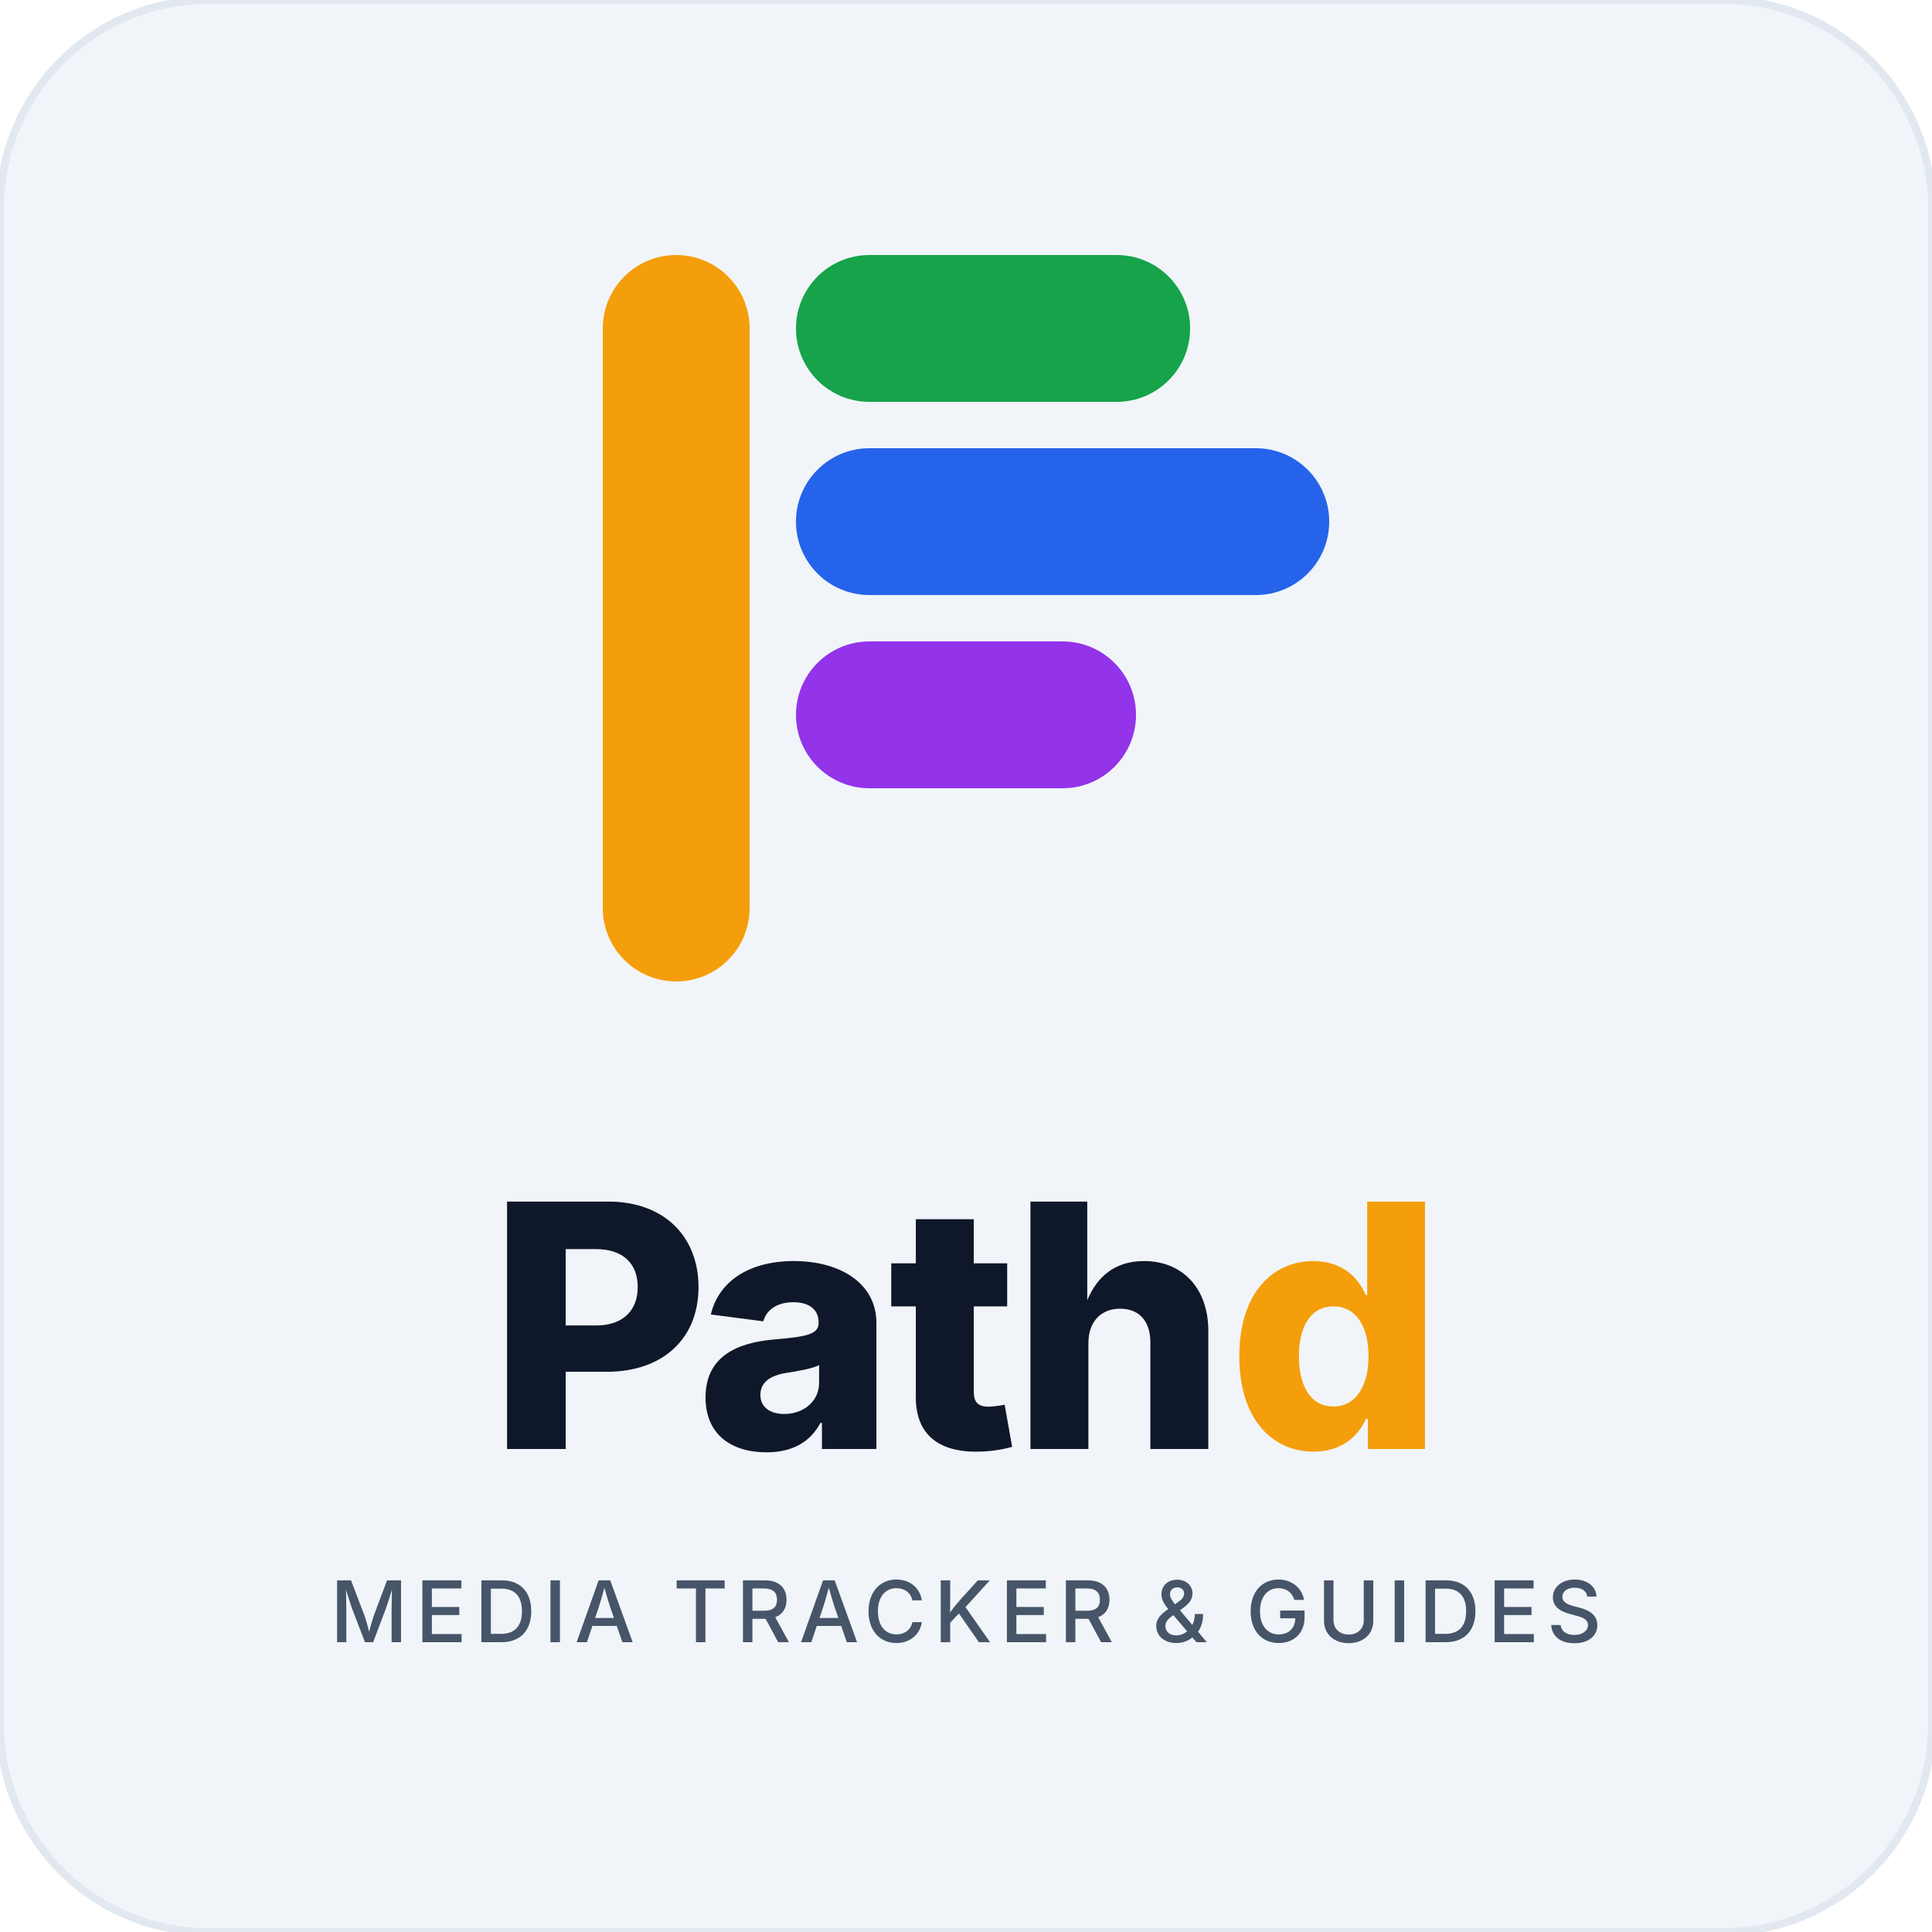
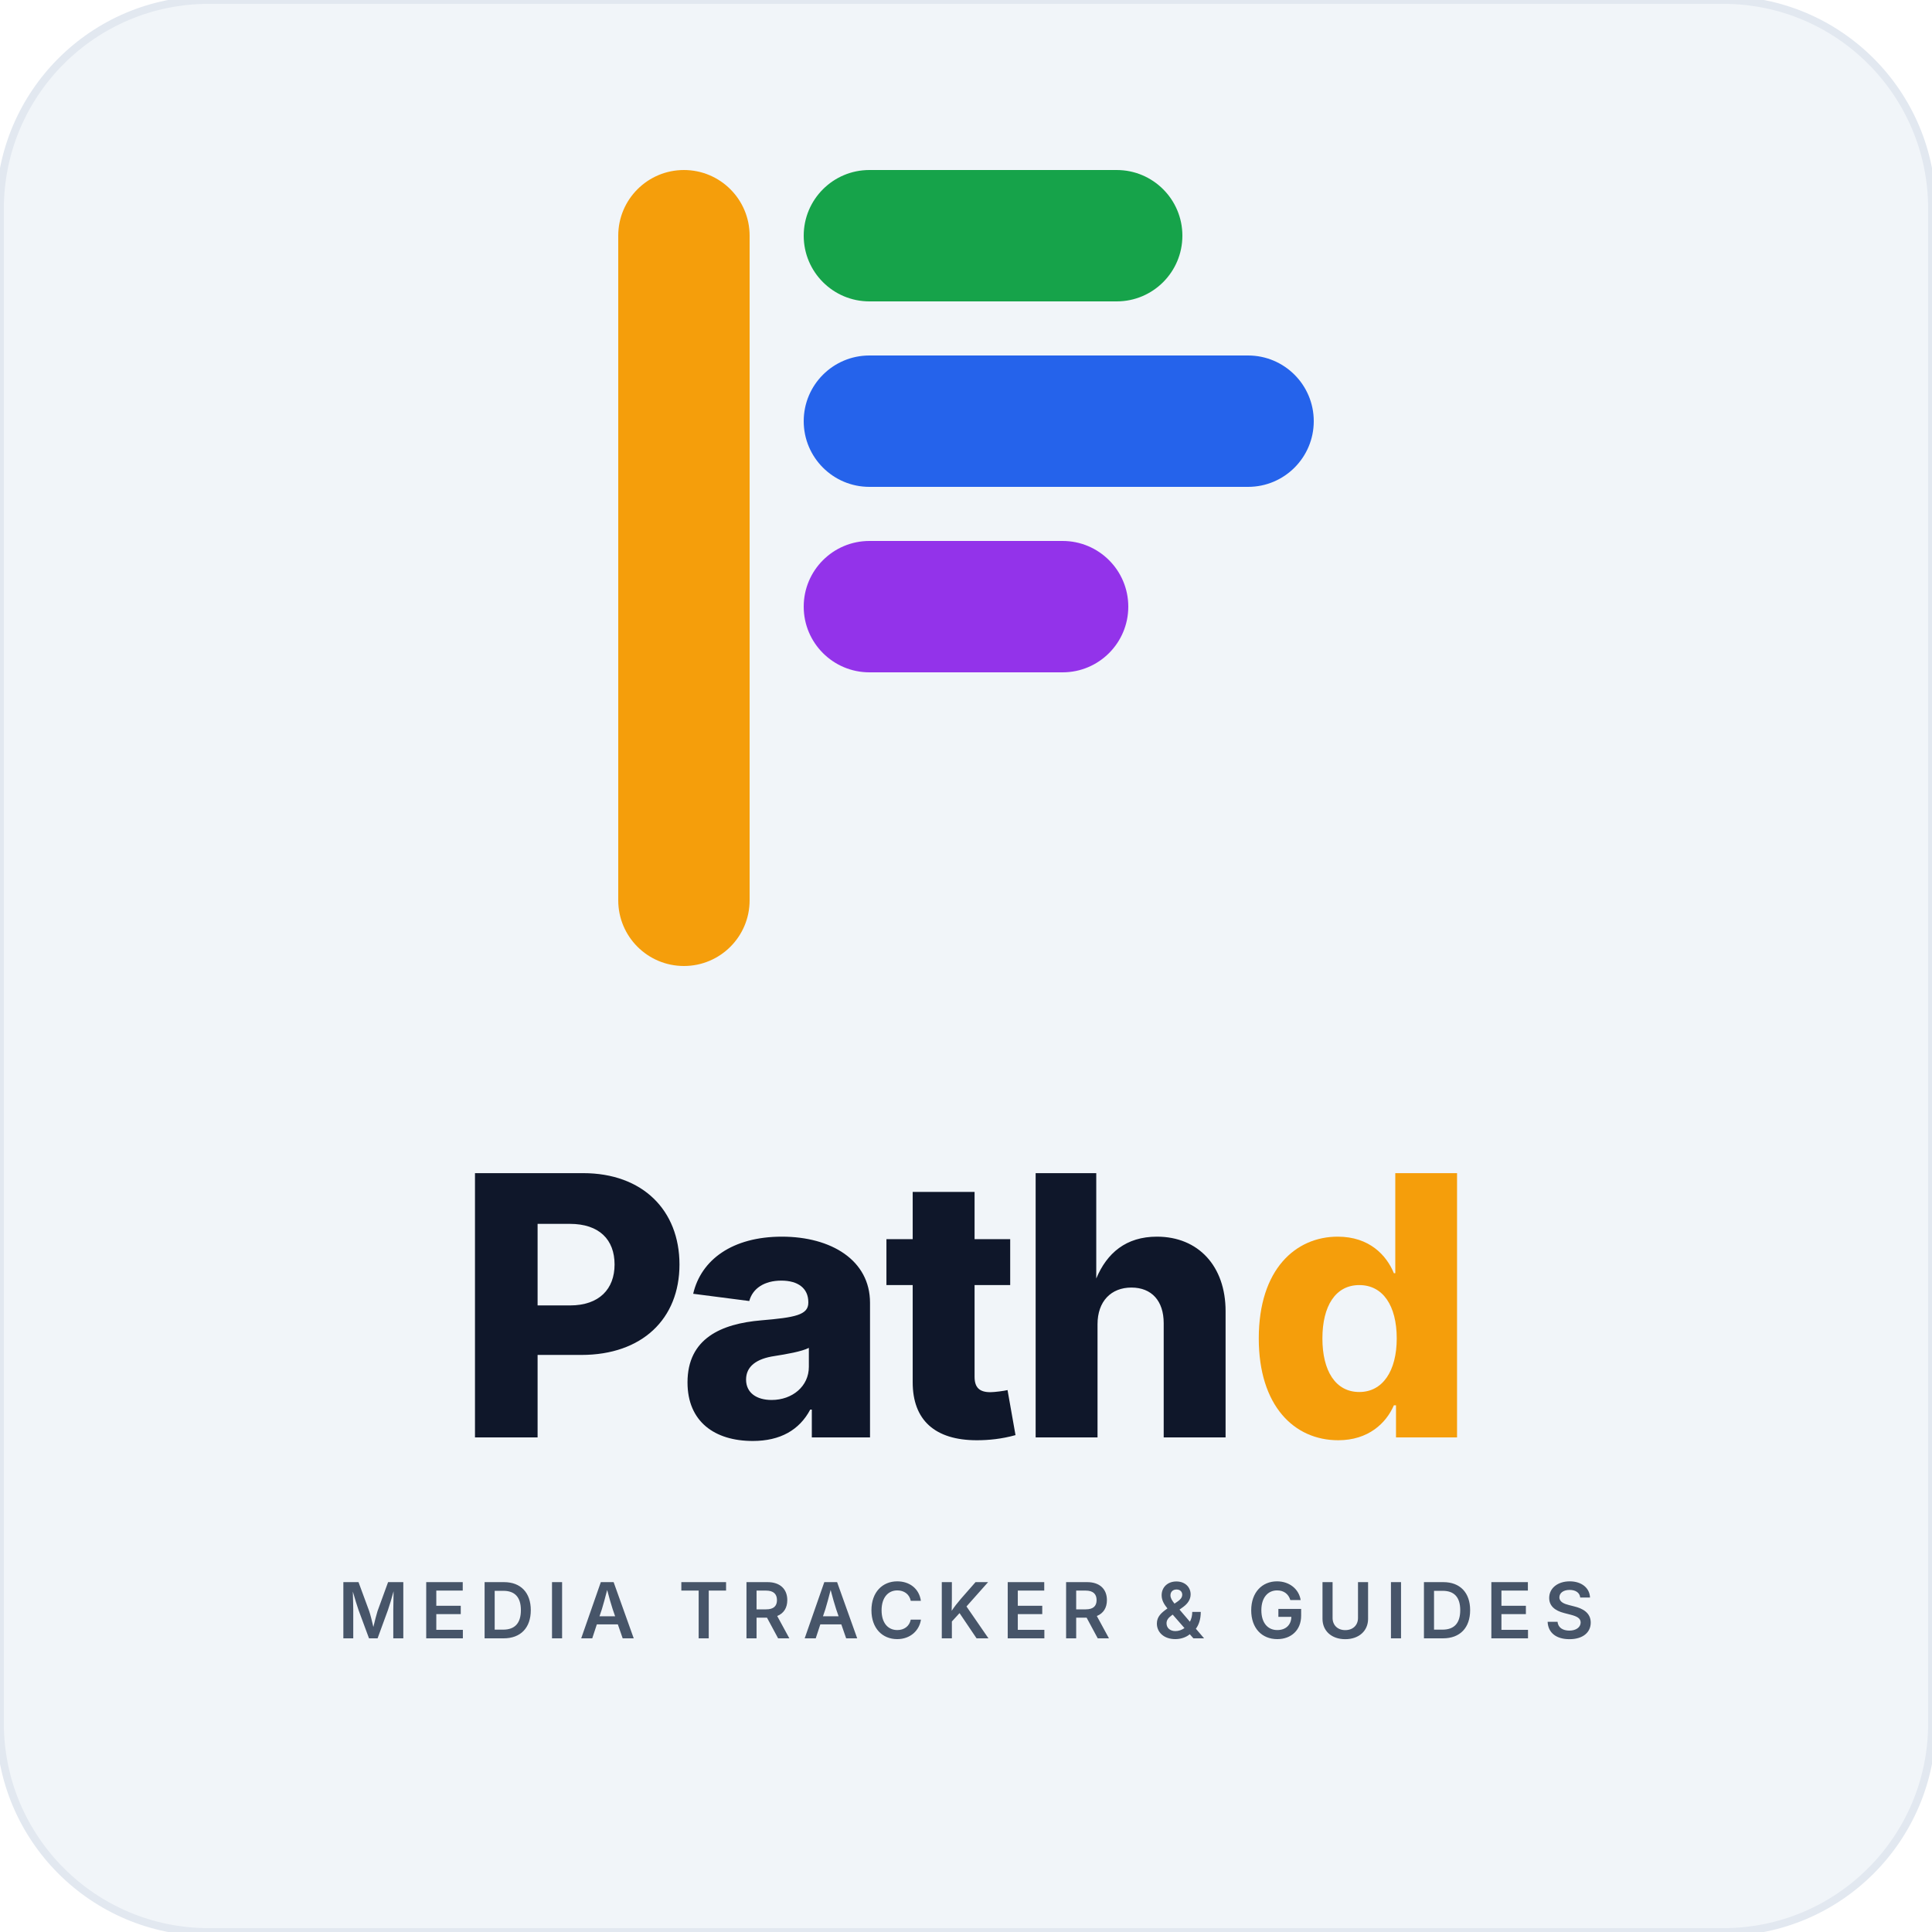
<svg xmlns="http://www.w3.org/2000/svg" viewBox="0 0 500 500" width="100%" height="100%" fill="none">
  <rect width="500" height="500" rx="54" fill="#f1f5f9" stroke="#e2e8f0" stroke-width="2" />
-   <g transform="translate(150, 60)">
-     <rect x="6" y="6" width="38" height="188" rx="19" fill="#f59e0b" />
-     <rect x="56" y="6" width="102" height="38" rx="19" fill="#16a34a" />
-     <rect x="56" y="56" width="138" height="38" rx="19" fill="#2563eb" />
-     <rect x="56" y="106" width="88" height="38" rx="19" fill="#9333ea" />
+   <g transform="translate(160, 44)">
+     <rect x="0" y="0" width="34" height="206" rx="17" fill="#f59e0b" />
+     <rect x="48" y="0" width="98" height="34" rx="17" fill="#16a34a" />
+     <rect x="48" y="48" width="132" height="34" rx="17" fill="#2563eb" />
+     <rect x="48" y="96" width="84" height="34" rx="17" fill="#9333ea" />
  </g>
-   <text x="250" y="375" text-anchor="middle" font-family="'Inter', 'Segoe UI', system-ui, -apple-system, sans-serif" font-size="88" font-weight="800" letter-spacing="-2" fill="#0f172a">
+   <text x="250" y="372" text-anchor="middle" font-family="'Inter', 'Segoe UI', system-ui, -apple-system, sans-serif" font-size="94" font-weight="800" letter-spacing="-2" fill="#0f172a">
    Path<tspan fill="#f59e0b">d</tspan>
  </text>
-   <text x="250" y="425" text-anchor="middle" font-family="'Inter', 'Segoe UI', system-ui, -apple-system, sans-serif" font-size="22" font-weight="500" letter-spacing="2" fill="#475569">
+   <text x="250" y="424" text-anchor="middle" font-family="'Inter', 'Segoe UI', system-ui, -apple-system, sans-serif" font-size="20" font-weight="600" letter-spacing="3" fill="#475569">
    MEDIA TRACKER &amp; GUIDES
  </text>
</svg>
